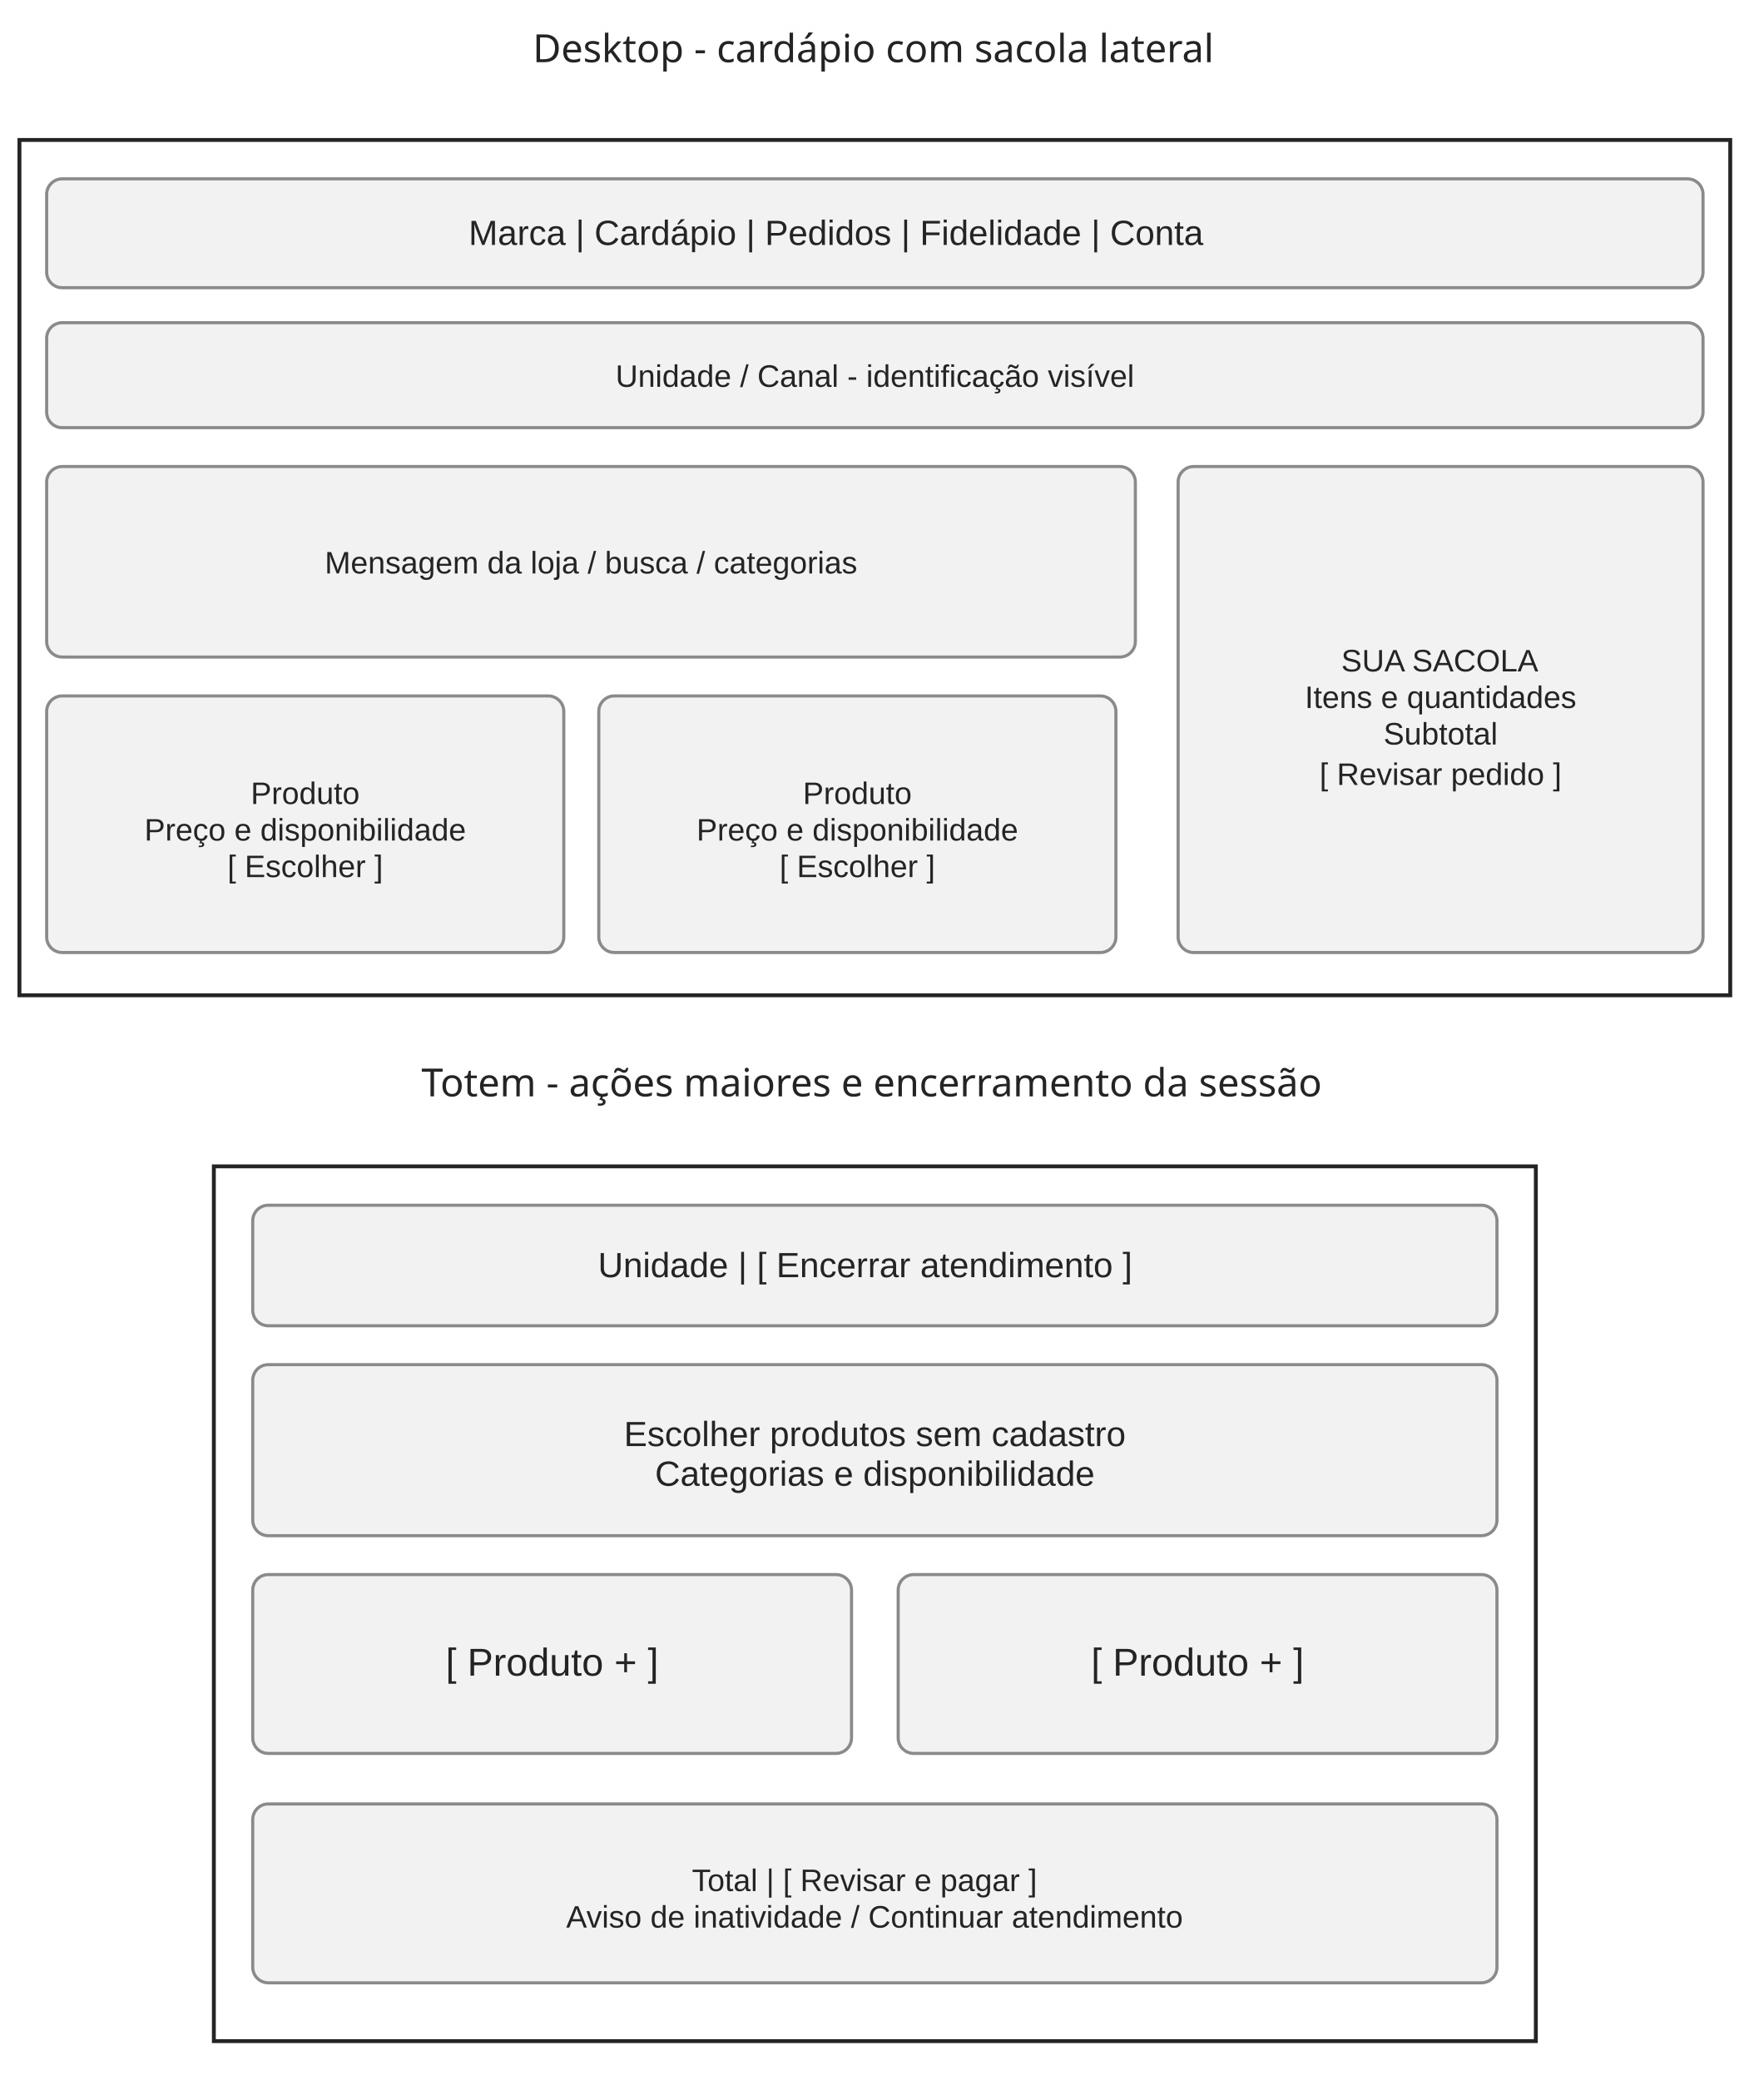
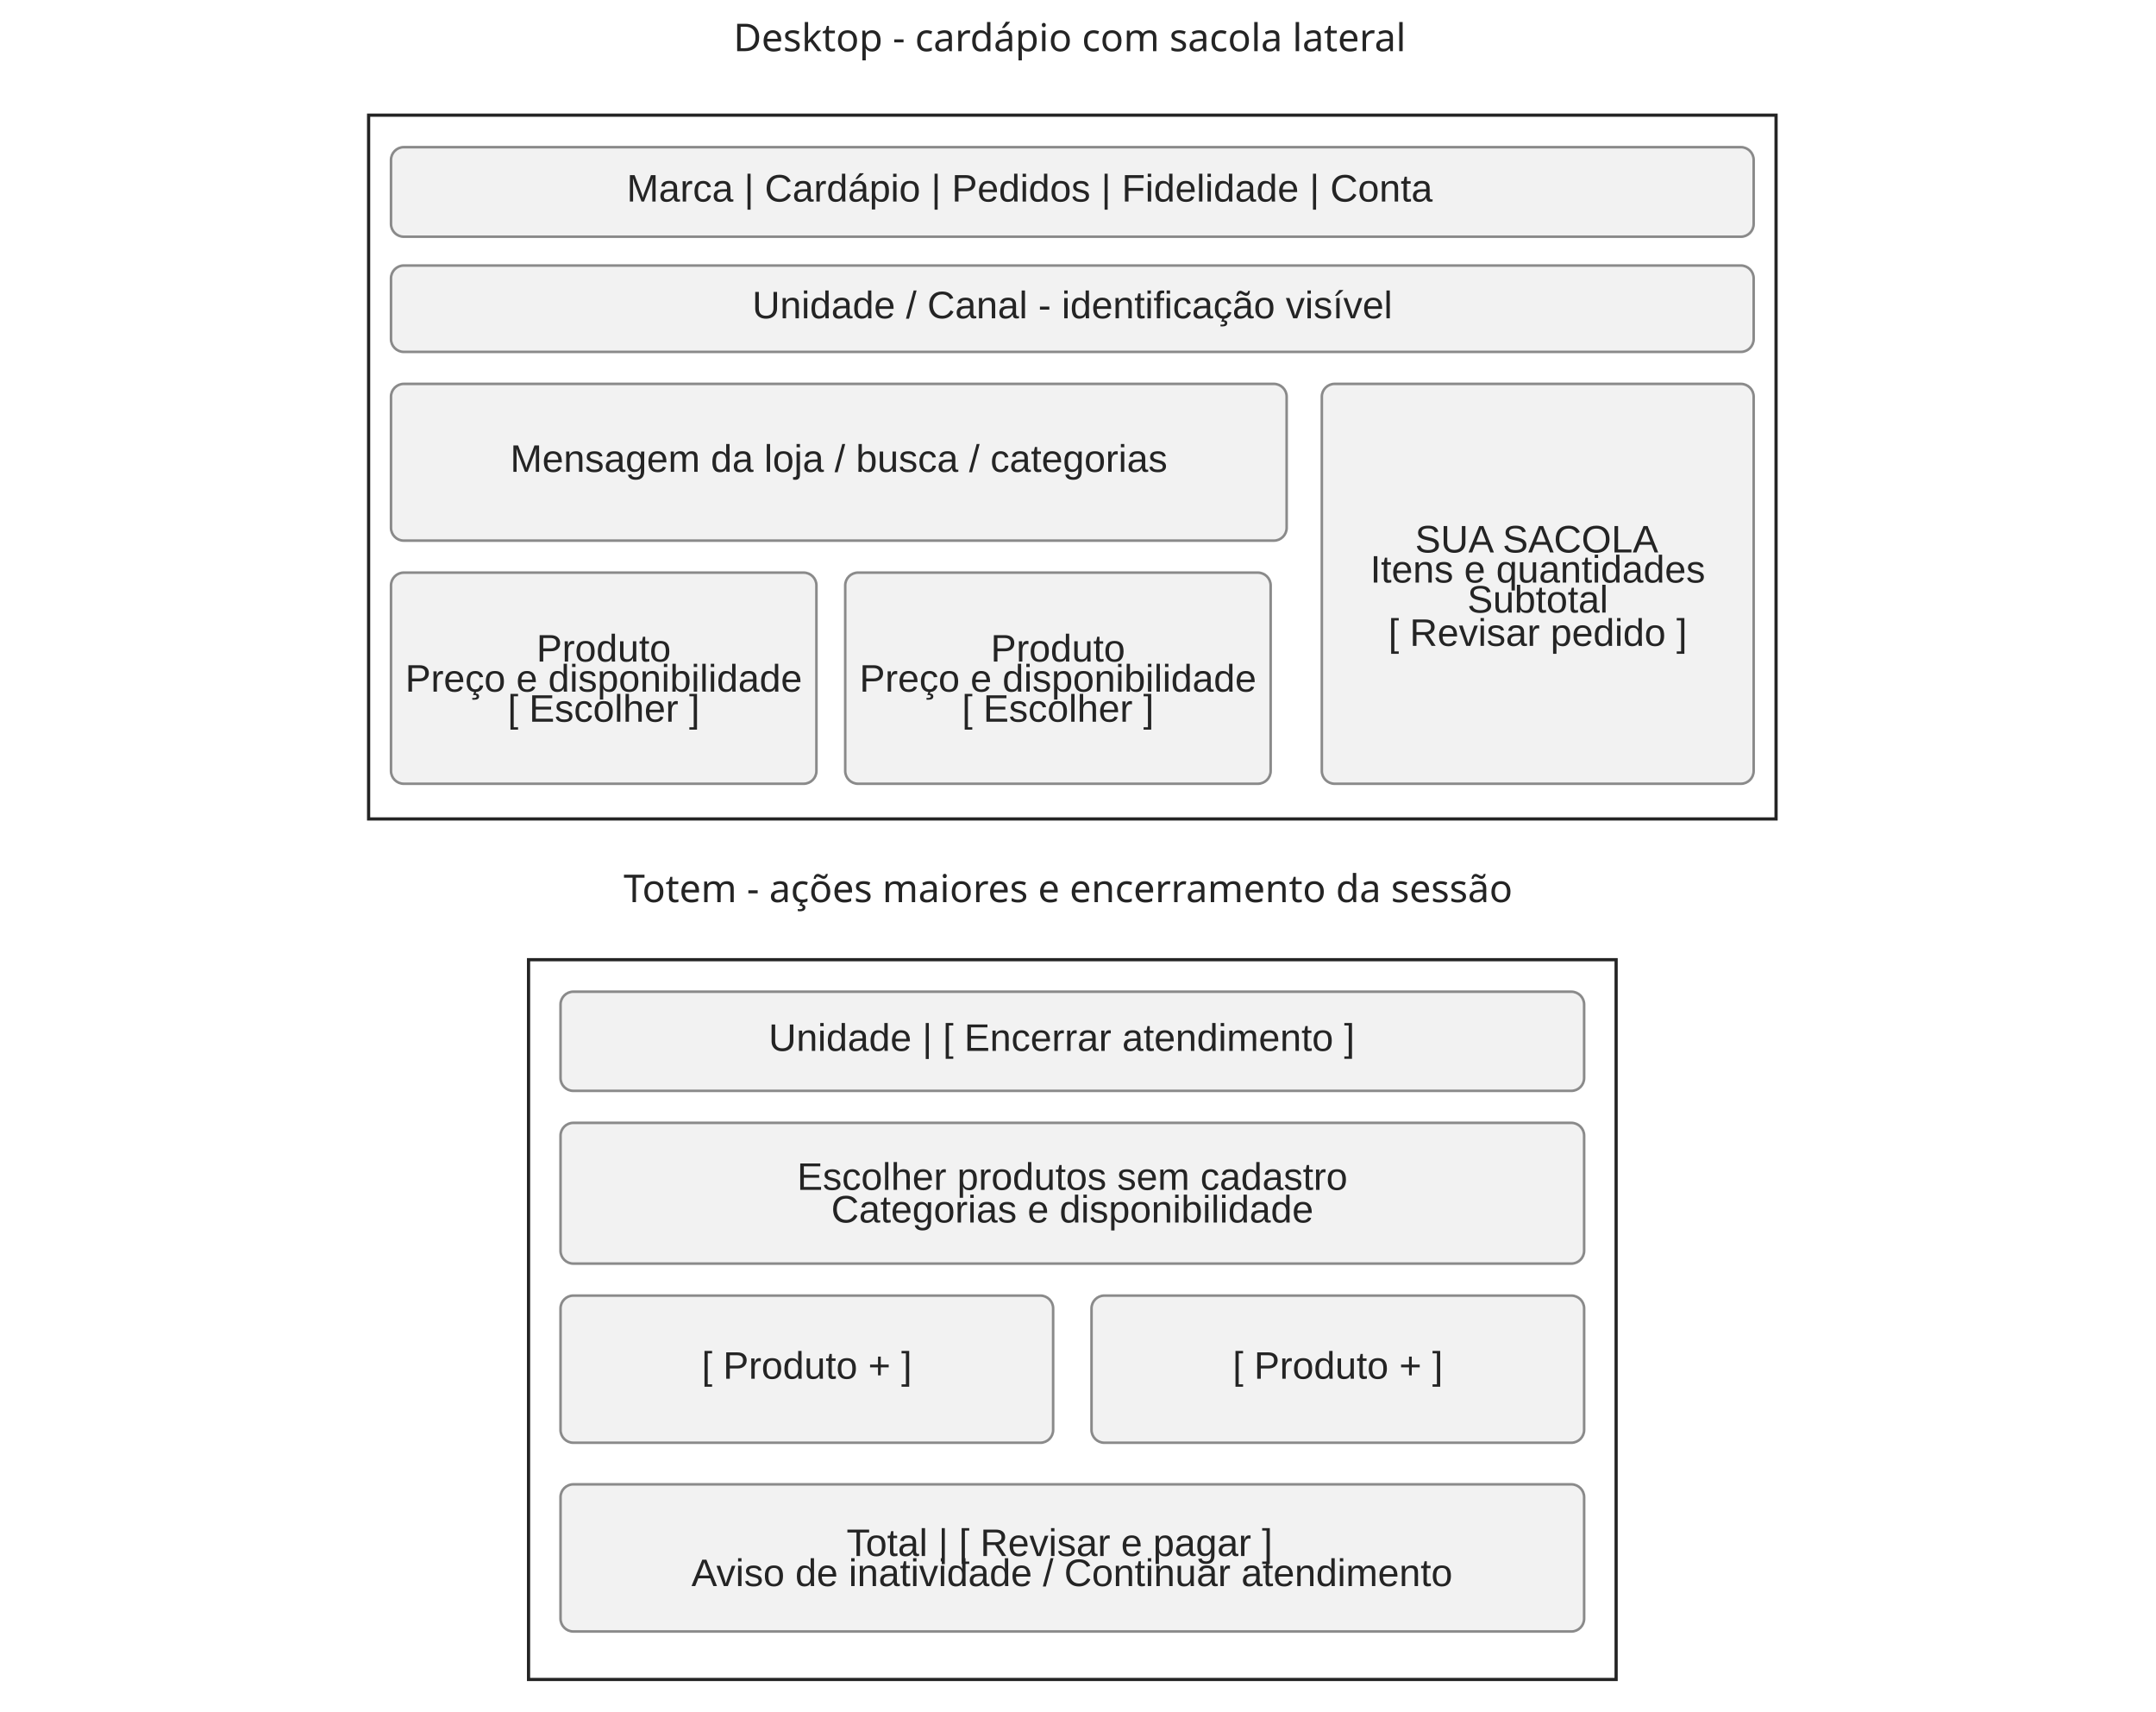
- <svg xmlns="http://www.w3.org/2000/svg" width="453.543" height="535" preserveAspectRatio="xMinYMin meet" viewBox="0 0 453 535" version="1.0" fill-rule="evenodd">
+ <svg xmlns="http://www.w3.org/2000/svg" width="453.543" height="360" preserveAspectRatio="xMinYMin meet" viewBox="0 0 453 360" version="1.0" fill-rule="evenodd">
  <clipPath id="clip">
-     <rect x="0" y="0" width="453.543" height="535" />
+     <rect x="0" y="0" width="453.543" height="360" />
  </clipPath>
-   <g id="group" transform="scale(1,-1) translate(0,-535)" style="clip-path: url(#clip)">
+   <g id="group" transform="scale(1,-1) translate(0,-360)" style="clip-path: url(#clip)">
    <g transform="">
-       <text x="137.016" y="519.0" style="font-family: Arial-Bold; font-size: 10px;fill: rgb(14%,14%,14%); stroke:none;" transform="translate(0,1038) scale(1,-1)">Desktop - cardápio com sacola lateral</text>
-       <rect x="5" y="279" width="440" height="220" style="stroke: rgb(14%,14%,14%); stroke-linecap: butt; stroke-width: 1; fill: none; fill-rule: evenodd;" />
-       <rect x="12" y="461" width="426" height="28" rx="4" ry="4" style="stroke: rgb(54%,54%,54%); stroke-linecap: butt; stroke-width: 0.8; fill: rgb(95%,95%,95%); fill-rule: evenodd;" />
-       <text x="120.522" y="472.0" style="font-family: Arial; font-size: 9px;fill: rgb(14%,14%,14%); stroke:none;" transform="translate(0,944) scale(1,-1)">Marca  |  Cardápio  |  Pedidos  |  Fidelidade  |  Conta</text>
-       <rect x="12" y="425" width="426" height="27" rx="4" ry="4" style="stroke: rgb(54%,54%,54%); stroke-linecap: butt; stroke-width: 0.8; fill: rgb(95%,95%,95%); fill-rule: evenodd;" />
-       <text x="158.299" y="435.5" style="font-family: Arial; font-size: 8px;fill: rgb(14%,14%,14%); stroke:none;" transform="translate(0,871) scale(1,-1)">Unidade / Canal - identificação visível</text>
-       <rect x="12" y="366" width="280" height="49" rx="4" ry="4" style="stroke: rgb(54%,54%,54%); stroke-linecap: butt; stroke-width: 0.8; fill: rgb(95%,95%,95%); fill-rule: evenodd;" />
-       <text x="83.518" y="387.5" style="font-family: Arial; font-size: 8px;fill: rgb(14%,14%,14%); stroke:none;" transform="translate(0,775) scale(1,-1)">Mensagem da loja / busca / categorias</text>
-       <rect x="12" y="290" width="133" height="66" rx="4" ry="4" style="stroke: rgb(54%,54%,54%); stroke-linecap: butt; stroke-width: 0.8; fill: rgb(95%,95%,95%); fill-rule: evenodd;" />
-       <text x="64.49" y="328.8" style="font-family: Arial; font-size: 8px;fill: rgb(14%,14%,14%); stroke:none;" transform="translate(0,657) scale(1,-1)">Produto</text>
-       <text x="37.139" y="319.2" style="font-family: Arial; font-size: 8px;fill: rgb(14%,14%,14%); stroke:none;" transform="translate(0,638) scale(1,-1)">Preço e disponibilidade</text>
-       <text x="58.492" y="309.6" style="font-family: Arial; font-size: 8px;fill: rgb(14%,14%,14%); stroke:none;" transform="translate(0,619) scale(1,-1)">[ Escolher ]</text>
-       <rect x="154" y="290" width="133" height="66" rx="4" ry="4" style="stroke: rgb(54%,54%,54%); stroke-linecap: butt; stroke-width: 0.8; fill: rgb(95%,95%,95%); fill-rule: evenodd;" />
-       <text x="206.49" y="328.8" style="font-family: Arial; font-size: 8px;fill: rgb(14%,14%,14%); stroke:none;" transform="translate(0,657) scale(1,-1)">Produto</text>
-       <text x="179.139" y="319.2" style="font-family: Arial; font-size: 8px;fill: rgb(14%,14%,14%); stroke:none;" transform="translate(0,638) scale(1,-1)">Preço e disponibilidade</text>
-       <text x="200.492" y="309.6" style="font-family: Arial; font-size: 8px;fill: rgb(14%,14%,14%); stroke:none;" transform="translate(0,619) scale(1,-1)">[ Escolher ]</text>
-       <rect x="303" y="290" width="135" height="125" rx="4" ry="4" style="stroke: rgb(54%,54%,54%); stroke-linecap: butt; stroke-width: 0.8; fill: rgb(95%,95%,95%); fill-rule: evenodd;" />
-       <text x="344.936" y="362.7" style="font-family: Arial; font-size: 8px;fill: rgb(14%,14%,14%); stroke:none;" transform="translate(0,725) scale(1,-1)">SUA SACOLA</text>
-       <text x="335.584" y="353.1" style="font-family: Arial; font-size: 8px;fill: rgb(14%,14%,14%); stroke:none;" transform="translate(0,706) scale(1,-1)">Itens e quantidades</text>
-       <text x="355.822" y="343.5" style="font-family: Arial; font-size: 8px;fill: rgb(14%,14%,14%); stroke:none;" transform="translate(0,687) scale(1,-1)">Subtotal</text>
-       <text x="339.373" y="333.9" style="font-family: Arial; font-size: 8px;fill: rgb(14%,14%,14%); stroke:none;" transform="translate(0,667) scale(1,-1)">[ Revisar pedido ]</text>
-       <text x="108.385" y="253.0" style="font-family: Arial-Bold; font-size: 10px;fill: rgb(14%,14%,14%); stroke:none;" transform="translate(0,506) scale(1,-1)">Totem - ações maiores e encerramento da sessão</text>
-       <rect x="55" y="10" width="340" height="225" rx="7" ry="0" style="stroke: rgb(14%,14%,14%); stroke-linecap: butt; stroke-width: 1; fill: none; fill-rule: evenodd;" />
-       <rect x="65" y="194" width="320" height="31" rx="4" ry="4" style="stroke: rgb(54%,54%,54%); stroke-linecap: butt; stroke-width: 0.8; fill: rgb(95%,95%,95%); fill-rule: evenodd;" />
-       <text x="153.793" y="206.5" style="font-family: Arial; font-size: 9px;fill: rgb(14%,14%,14%); stroke:none;" transform="translate(0,413) scale(1,-1)">Unidade  |  [ Encerrar atendimento ]</text>
-       <rect x="65" y="140" width="320" height="44" rx="4" ry="4" style="stroke: rgb(54%,54%,54%); stroke-linecap: butt; stroke-width: 0.8; fill: rgb(95%,95%,95%); fill-rule: evenodd;" />
-       <text x="160.469" y="163.95" style="font-family: Arial; font-size: 9px;fill: rgb(14%,14%,14%); stroke:none;" transform="translate(0,327) scale(1,-1)">Escolher produtos sem cadastro</text>
-       <text x="168.462" y="153.15" style="font-family: Arial; font-size: 9px;fill: rgb(14%,14%,14%); stroke:none;" transform="translate(0,306) scale(1,-1)">Categorias e disponibilidade</text>
-       <rect x="65" y="84" width="154" height="46" rx="4" ry="4" style="stroke: rgb(54%,54%,54%); stroke-linecap: butt; stroke-width: 0.8; fill: rgb(95%,95%,95%); fill-rule: evenodd;" />
-       <text x="114.622" y="104.0" style="font-family: Arial; font-size: 10px;fill: rgb(14%,14%,14%); stroke:none;" transform="translate(0,208) scale(1,-1)">[ Produto + ]</text>
-       <rect x="231" y="84" width="154" height="46" rx="4" ry="4" style="stroke: rgb(54%,54%,54%); stroke-linecap: butt; stroke-width: 0.8; fill: rgb(95%,95%,95%); fill-rule: evenodd;" />
-       <text x="280.622" y="104.0" style="font-family: Arial; font-size: 10px;fill: rgb(14%,14%,14%); stroke:none;" transform="translate(0,208) scale(1,-1)">[ Produto + ]</text>
-       <rect x="65" y="25" width="320" height="46" rx="4" ry="4" style="stroke: rgb(54%,54%,54%); stroke-linecap: butt; stroke-width: 0.8; fill: rgb(95%,95%,95%); fill-rule: evenodd;" />
-       <text x="177.941" y="49.4" style="font-family: Arial; font-size: 8px;fill: rgb(14%,14%,14%); stroke:none;" transform="translate(0,98) scale(1,-1)">Total  |  [ Revisar e pagar ]</text>
-       <text x="145.617" y="39.8" style="font-family: Arial; font-size: 8px;fill: rgb(14%,14%,14%); stroke:none;" transform="translate(0,79) scale(1,-1)">Aviso de inatividade / Continuar atendimento</text>
+       <g transform=" matrix(0.672897,0,0,0.672897,74.17764,0)">
+         <text x="119.065" y="519.0" style="font-family: Arial-Bold; font-size: 12px;fill: rgb(14%,14%,14%); stroke:none;" transform="translate(0,1038) scale(1,-1)">Desktop - cardápio com sacola lateral</text>
+         <rect x="5" y="279" width="440" height="220" style="stroke: rgb(14%,14%,14%); stroke-linecap: butt; stroke-width: 1; fill: none; fill-rule: evenodd;" />
+         <rect x="12" y="461" width="426" height="28" rx="4" ry="4" style="stroke: rgb(54%,54%,54%); stroke-linecap: butt; stroke-width: 0.8; fill: rgb(95%,95%,95%); fill-rule: evenodd;" />
+         <text x="85.696" y="472.0" style="font-family: Arial; font-size: 12px;fill: rgb(14%,14%,14%); stroke:none;" transform="translate(0,944) scale(1,-1)">Marca  |  Cardápio  |  Pedidos  |  Fidelidade  |  Conta</text>
+         <rect x="12" y="425" width="426" height="27" rx="4" ry="4" style="stroke: rgb(54%,54%,54%); stroke-linecap: butt; stroke-width: 0.8; fill: rgb(95%,95%,95%); fill-rule: evenodd;" />
+         <text x="124.948" y="435.5" style="font-family: Arial; font-size: 12px;fill: rgb(14%,14%,14%); stroke:none;" transform="translate(0,871) scale(1,-1)">Unidade / Canal - identificação visível</text>
+         <rect x="12" y="366" width="280" height="49" rx="4" ry="4" style="stroke: rgb(54%,54%,54%); stroke-linecap: butt; stroke-width: 0.8; fill: rgb(95%,95%,95%); fill-rule: evenodd;" />
+         <text x="49.276" y="387.5" style="font-family: Arial; font-size: 12px;fill: rgb(14%,14%,14%); stroke:none;" transform="translate(0,775) scale(1,-1)">Mensagem da loja / busca / categorias</text>
+         <rect x="12" y="290" width="133" height="66" rx="4" ry="4" style="stroke: rgb(54%,54%,54%); stroke-linecap: butt; stroke-width: 0.8; fill: rgb(95%,95%,95%); fill-rule: evenodd;" />
+         <text x="57.485" y="328.8" style="font-family: Arial; font-size: 12px;fill: rgb(14%,14%,14%); stroke:none;" transform="translate(0,657) scale(1,-1)">Produto</text>
+         <text x="16.458" y="319.2" style="font-family: Arial; font-size: 12px;fill: rgb(14%,14%,14%); stroke:none;" transform="translate(0,638) scale(1,-1)">Preço e disponibilidade</text>
+         <text x="48.488" y="309.6" style="font-family: Arial; font-size: 12px;fill: rgb(14%,14%,14%); stroke:none;" transform="translate(0,619) scale(1,-1)">[ Escolher ]</text>
+         <rect x="154" y="290" width="133" height="66" rx="4" ry="4" style="stroke: rgb(54%,54%,54%); stroke-linecap: butt; stroke-width: 0.8; fill: rgb(95%,95%,95%); fill-rule: evenodd;" />
+         <text x="199.485" y="328.8" style="font-family: Arial; font-size: 12px;fill: rgb(14%,14%,14%); stroke:none;" transform="translate(0,657) scale(1,-1)">Produto</text>
+         <text x="158.458" y="319.2" style="font-family: Arial; font-size: 12px;fill: rgb(14%,14%,14%); stroke:none;" transform="translate(0,638) scale(1,-1)">Preço e disponibilidade</text>
+         <text x="190.488" y="309.6" style="font-family: Arial; font-size: 12px;fill: rgb(14%,14%,14%); stroke:none;" transform="translate(0,619) scale(1,-1)">[ Escolher ]</text>
+         <rect x="303" y="290" width="135" height="125" rx="4" ry="4" style="stroke: rgb(54%,54%,54%); stroke-linecap: butt; stroke-width: 0.8; fill: rgb(95%,95%,95%); fill-rule: evenodd;" />
+         <text x="332.153" y="362.7" style="font-family: Arial; font-size: 12px;fill: rgb(14%,14%,14%); stroke:none;" transform="translate(0,725) scale(1,-1)">SUA SACOLA</text>
+         <text x="318.126" y="353.1" style="font-family: Arial; font-size: 12px;fill: rgb(14%,14%,14%); stroke:none;" transform="translate(0,706) scale(1,-1)">Itens e quantidades</text>
+         <text x="348.483" y="343.5" style="font-family: Arial; font-size: 12px;fill: rgb(14%,14%,14%); stroke:none;" transform="translate(0,687) scale(1,-1)">Subtotal</text>
+         <text x="323.81" y="333.9" style="font-family: Arial; font-size: 12px;fill: rgb(14%,14%,14%); stroke:none;" transform="translate(0,667) scale(1,-1)">[ Revisar pedido ]</text>
+         <text x="84.708" y="253.0" style="font-family: Arial-Bold; font-size: 12px;fill: rgb(14%,14%,14%); stroke:none;" transform="translate(0,506) scale(1,-1)">Totem - ações maiores e encerramento da sessão</text>
+         <rect x="55" y="10" width="340" height="225" rx="7" ry="0" style="stroke: rgb(14%,14%,14%); stroke-linecap: butt; stroke-width: 1; fill: none; fill-rule: evenodd;" />
+         <rect x="65" y="194" width="320" height="31" rx="4" ry="4" style="stroke: rgb(54%,54%,54%); stroke-linecap: butt; stroke-width: 0.8; fill: rgb(95%,95%,95%); fill-rule: evenodd;" />
+         <text x="130.058" y="206.5" style="font-family: Arial; font-size: 12px;fill: rgb(14%,14%,14%); stroke:none;" transform="translate(0,413) scale(1,-1)">Unidade  |  [ Encerrar atendimento ]</text>
+         <rect x="65" y="140" width="320" height="44" rx="4" ry="4" style="stroke: rgb(54%,54%,54%); stroke-linecap: butt; stroke-width: 0.8; fill: rgb(95%,95%,95%); fill-rule: evenodd;" />
+         <text x="138.958" y="163.95" style="font-family: Arial; font-size: 12px;fill: rgb(14%,14%,14%); stroke:none;" transform="translate(0,327) scale(1,-1)">Escolher produtos sem cadastro</text>
+         <text x="149.616" y="153.15" style="font-family: Arial; font-size: 12px;fill: rgb(14%,14%,14%); stroke:none;" transform="translate(0,306) scale(1,-1)">Categorias e disponibilidade</text>
+         <rect x="65" y="84" width="154" height="46" rx="4" ry="4" style="stroke: rgb(54%,54%,54%); stroke-linecap: butt; stroke-width: 0.8; fill: rgb(95%,95%,95%); fill-rule: evenodd;" />
+         <text x="109.146" y="104.0" style="font-family: Arial; font-size: 12px;fill: rgb(14%,14%,14%); stroke:none;" transform="translate(0,208) scale(1,-1)">[ Produto + ]</text>
+         <rect x="231" y="84" width="154" height="46" rx="4" ry="4" style="stroke: rgb(54%,54%,54%); stroke-linecap: butt; stroke-width: 0.8; fill: rgb(95%,95%,95%); fill-rule: evenodd;" />
+         <text x="275.146" y="104.0" style="font-family: Arial; font-size: 12px;fill: rgb(14%,14%,14%); stroke:none;" transform="translate(0,208) scale(1,-1)">[ Produto + ]</text>
+         <rect x="65" y="25" width="320" height="46" rx="4" ry="4" style="stroke: rgb(54%,54%,54%); stroke-linecap: butt; stroke-width: 0.8; fill: rgb(95%,95%,95%); fill-rule: evenodd;" />
+         <text x="154.412" y="49.4" style="font-family: Arial; font-size: 12px;fill: rgb(14%,14%,14%); stroke:none;" transform="translate(0,98) scale(1,-1)">Total  |  [ Revisar e pagar ]</text>
+         <text x="105.926" y="39.8" style="font-family: Arial; font-size: 12px;fill: rgb(14%,14%,14%); stroke:none;" transform="translate(0,79) scale(1,-1)">Aviso de inatividade / Continuar atendimento</text>
+       </g>
    </g>
  </g>
</svg>
